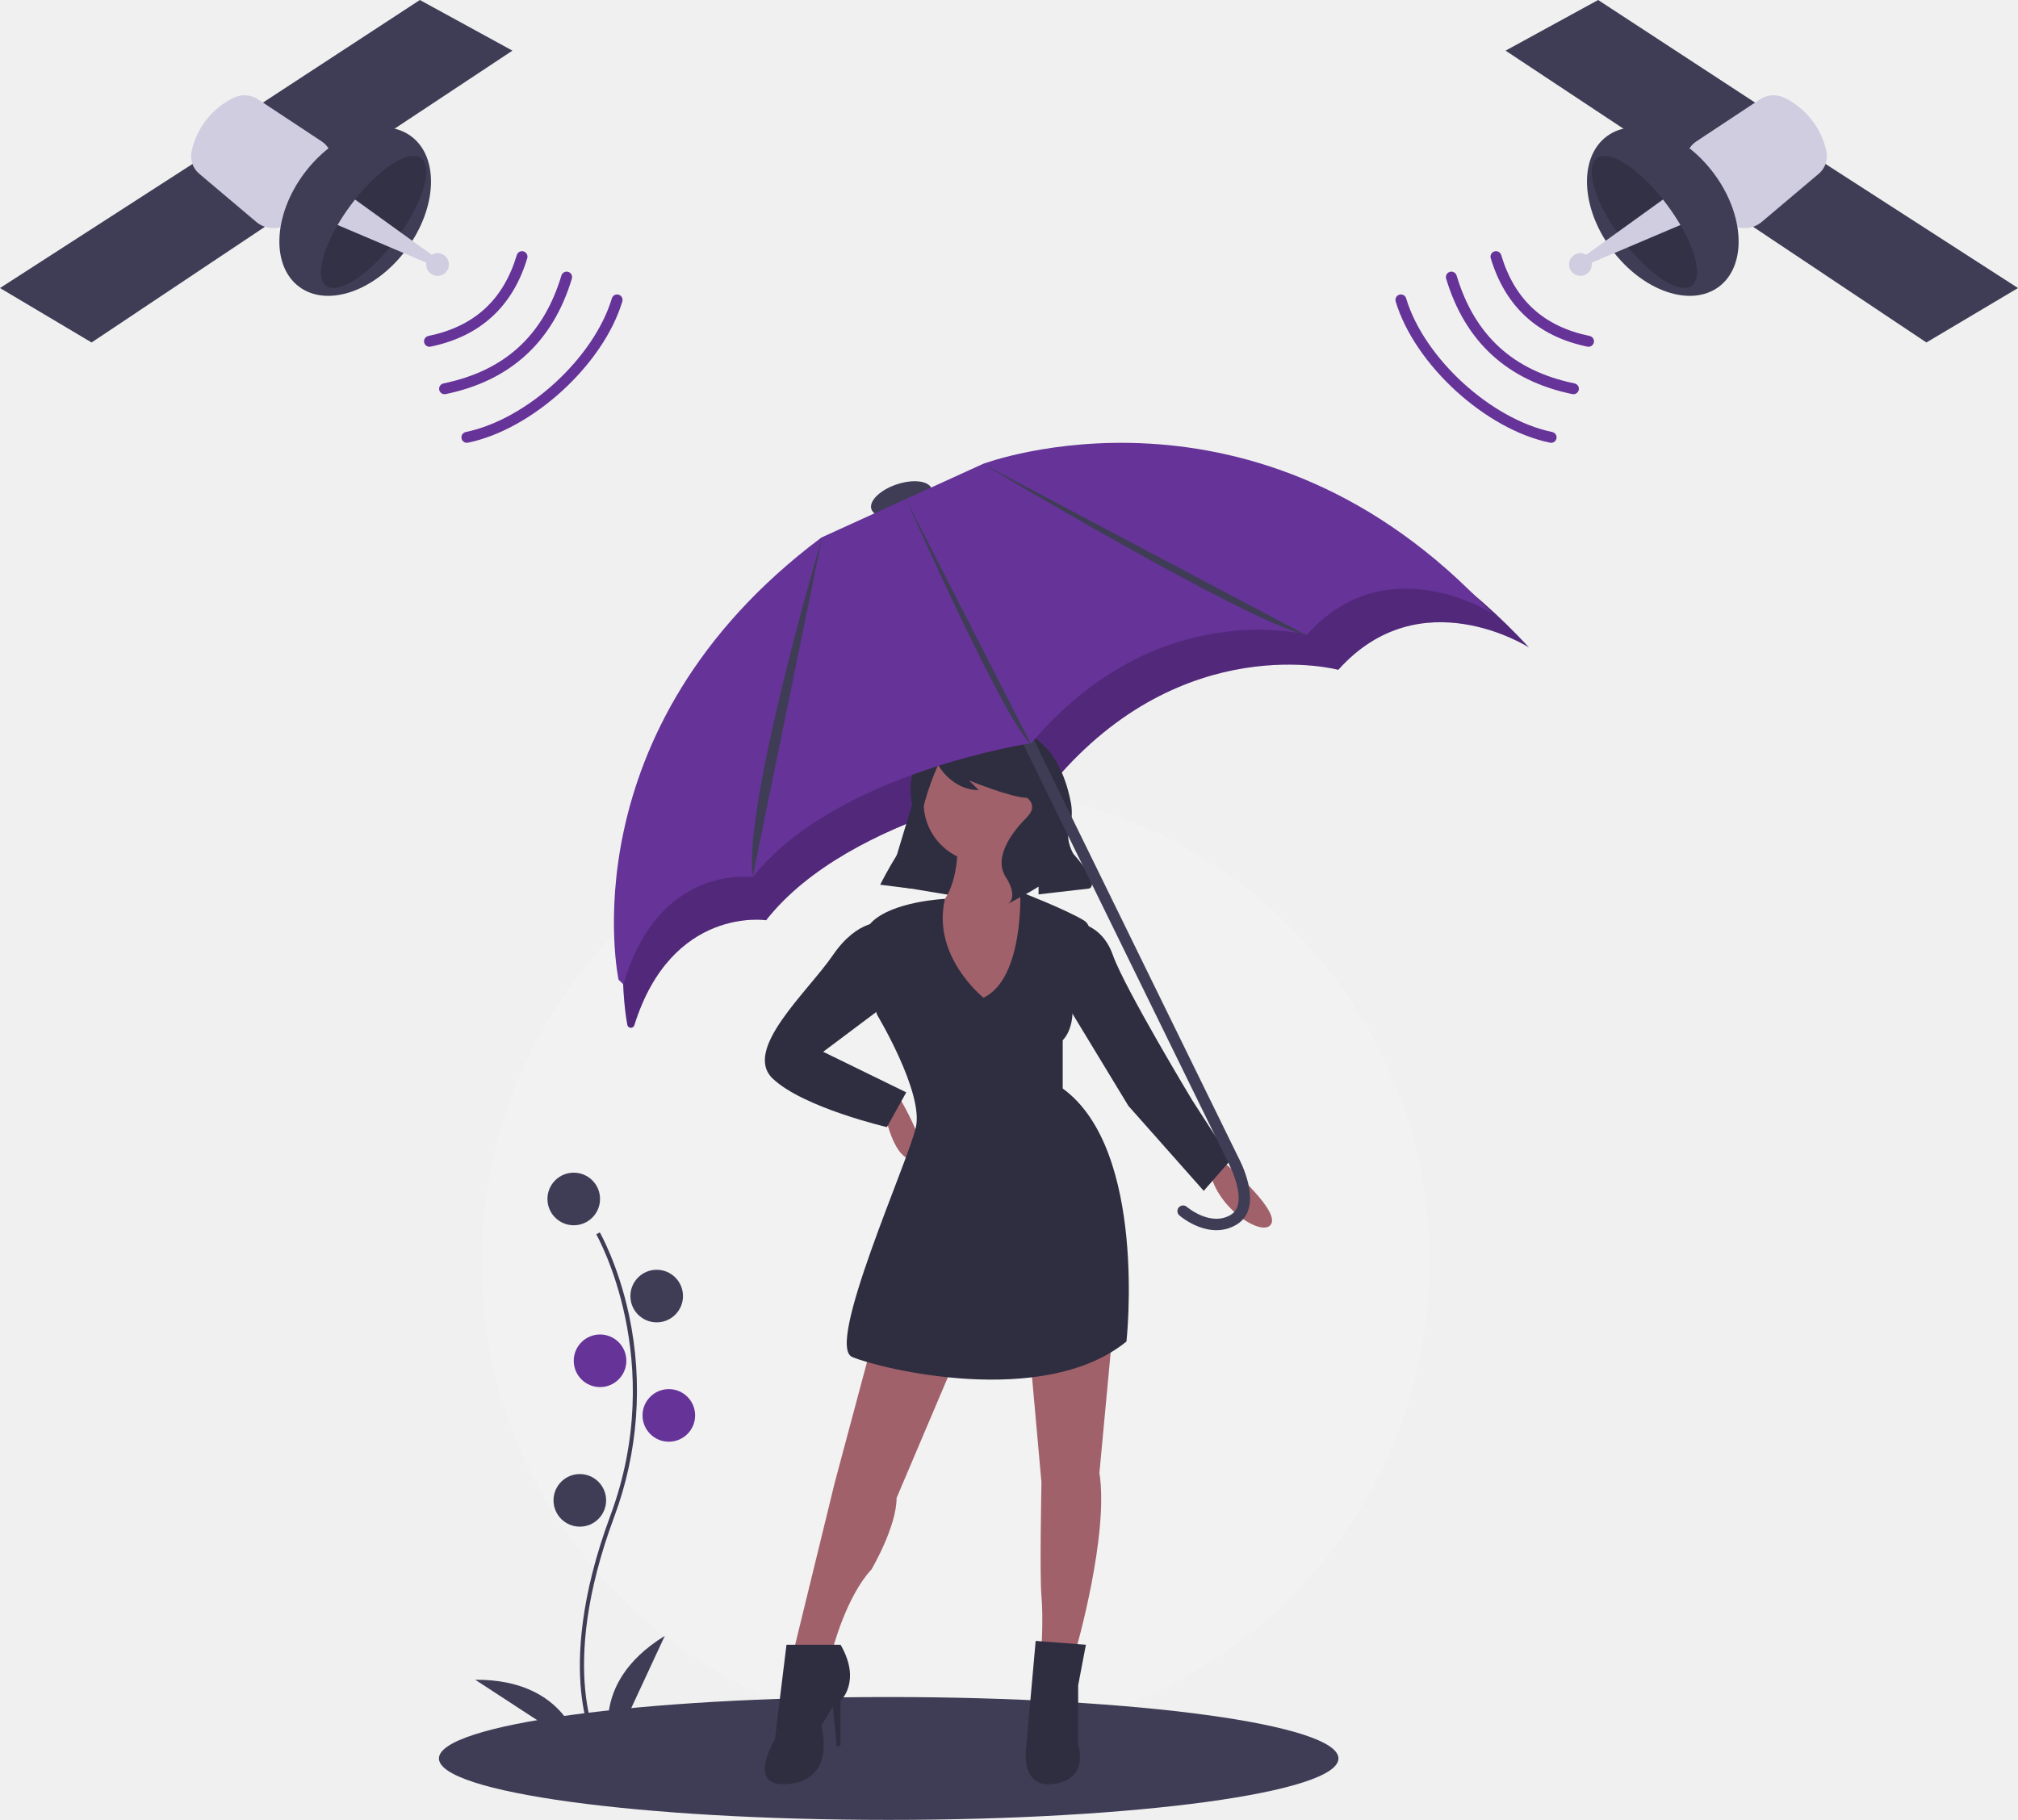
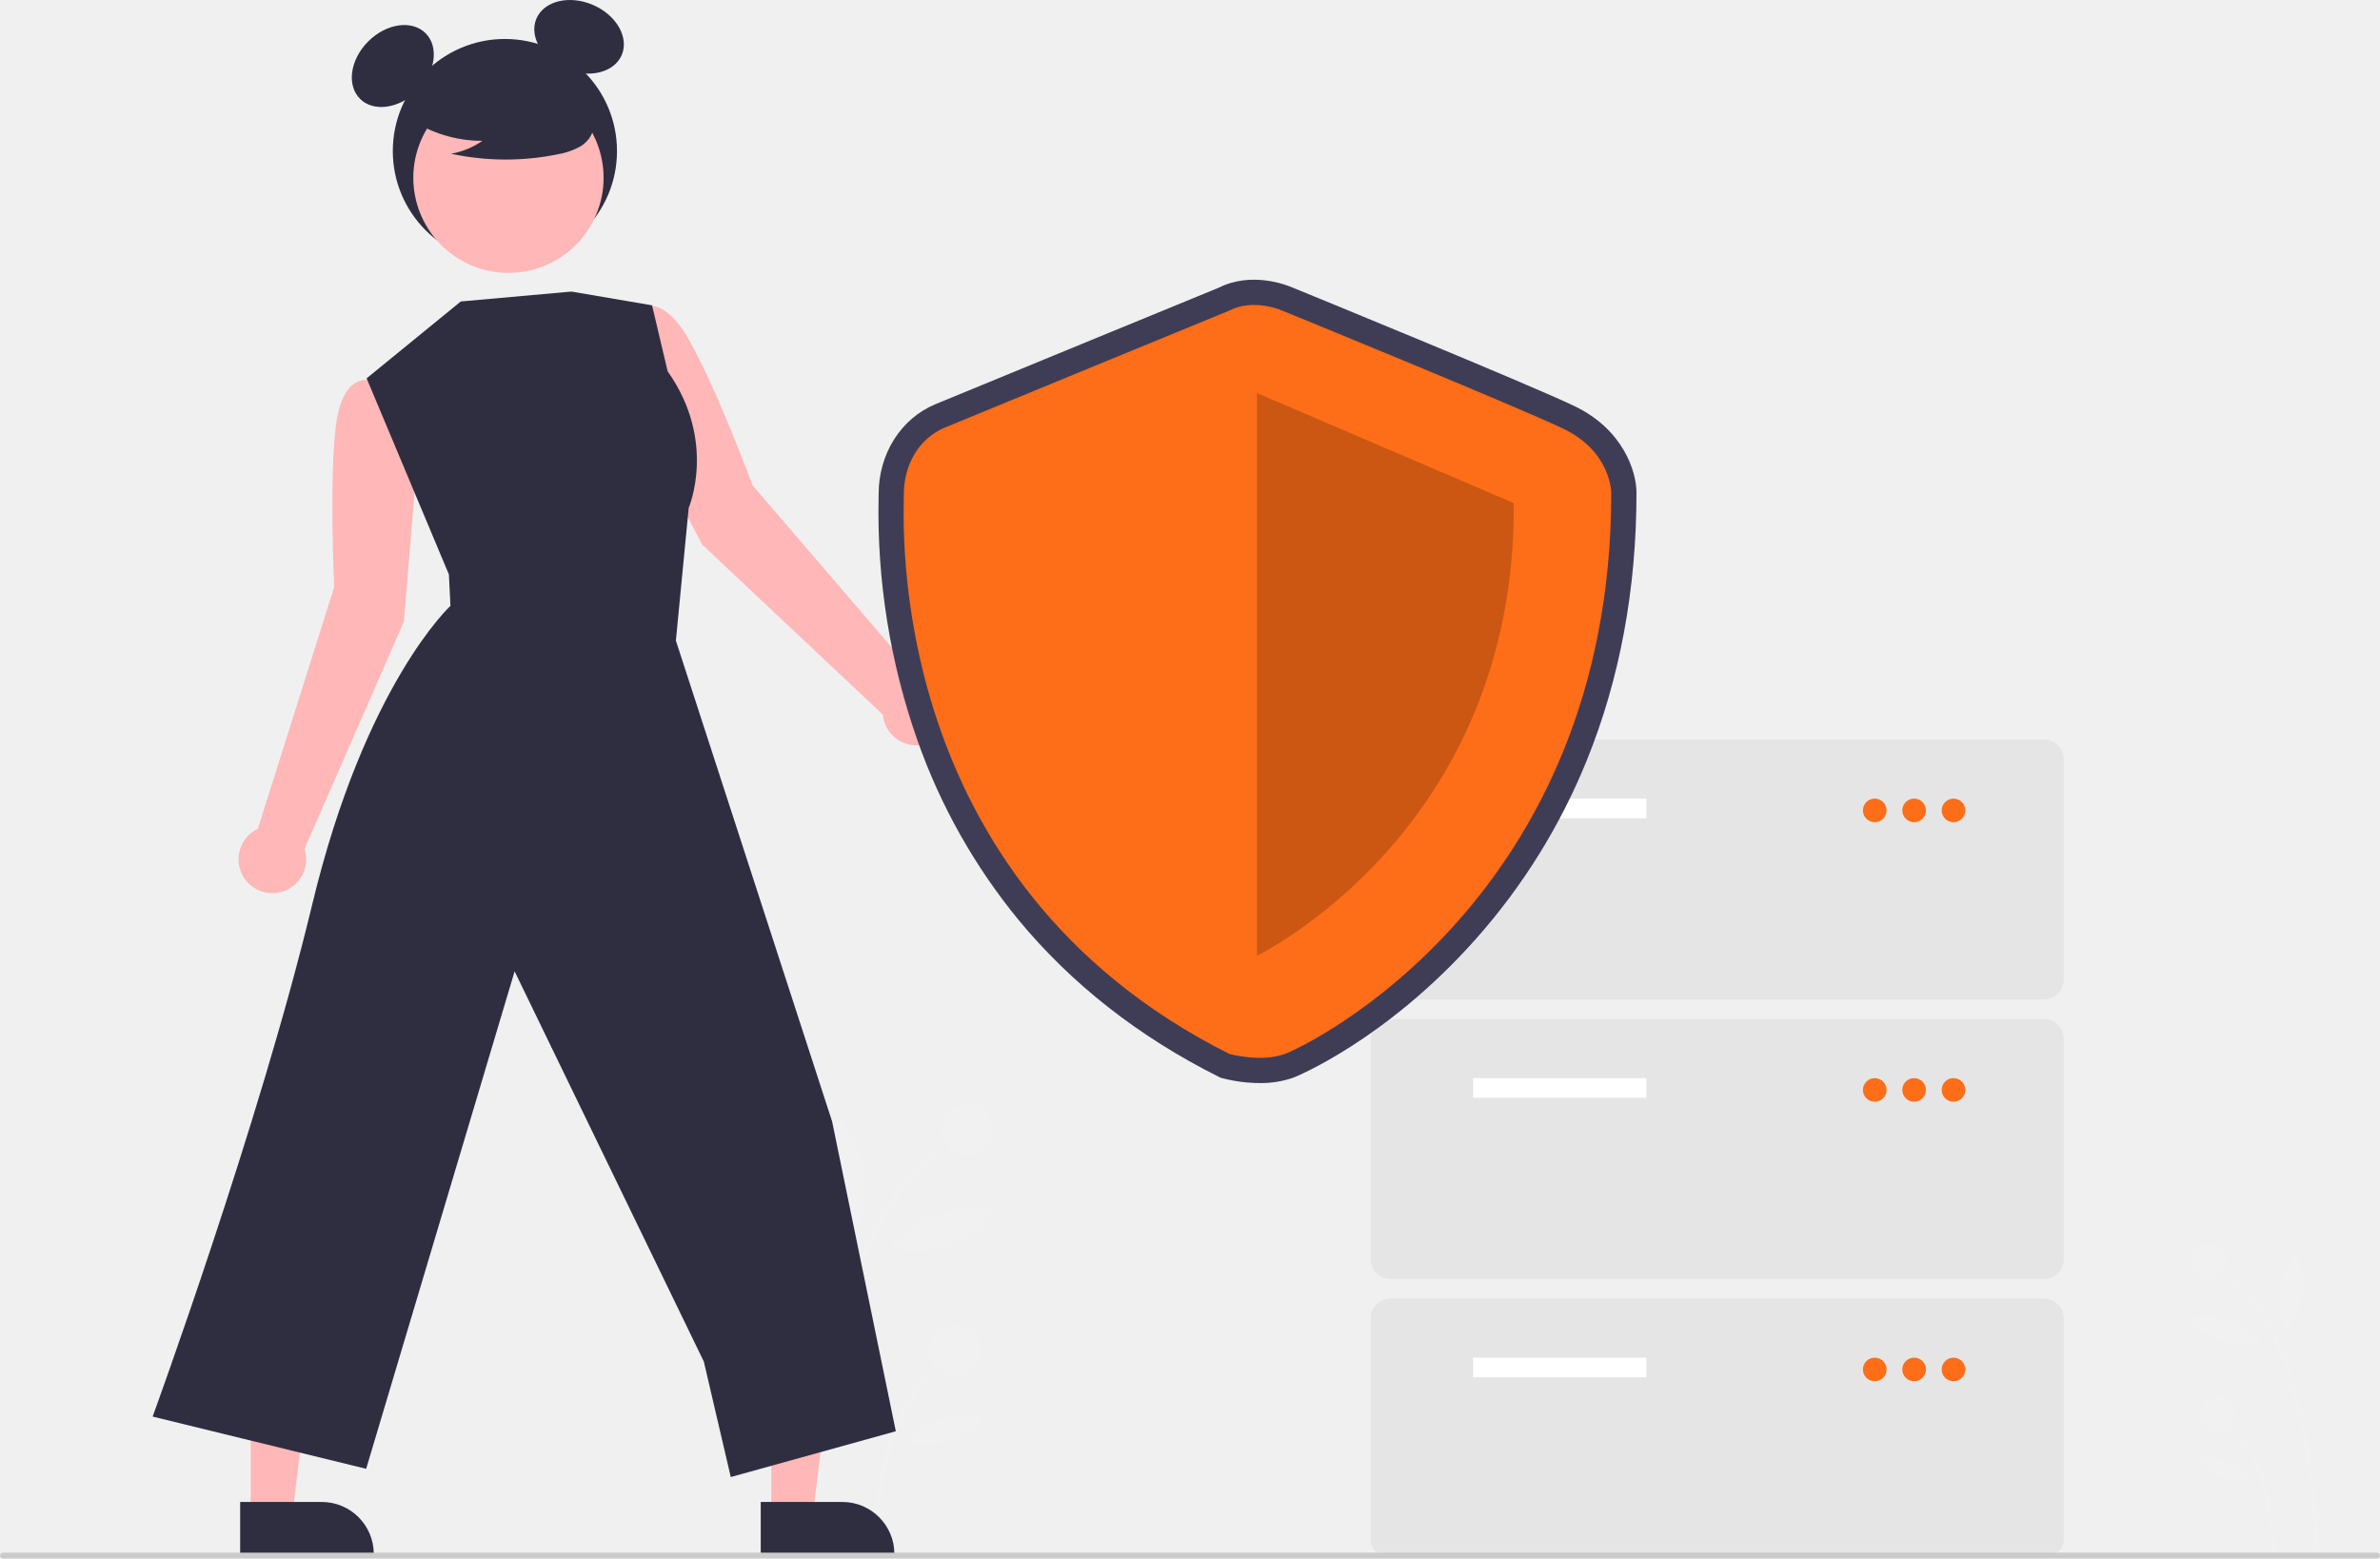
- <svg xmlns="http://www.w3.org/2000/svg" data-name="Layer 1" width="921.67" height="831.295" viewBox="0 0 921.67 831.295">
-   <circle cx="436.469" cy="576.556" r="216.462" fill="#f2f2f2" />
-   <ellipse cx="405.89" cy="803.234" rx="205.412" ry="28.061" fill="#3f3d56" />
-   <ellipse cx="550.935" cy="262.308" rx="14.54" ry="7.058" transform="translate(-194.0283 154.8604) rotate(-18.57978)" fill="#3f3d56" />
-   <path d="M521.46,294.479l76.275-34.754S726.957,210.881,837.5,330.109c0,0-49.542-31.803-87.094,10.207,0,0-70.662-19.117-129.961,51.124,0,0-92.747,14.045-131.375,63.265,0,0-43.064-6.623-60.205,47.97a1.637,1.637,0,0,1-2.709.674h0a1.627,1.627,0,0,1-.46-.859C424.087,494.054,405.147,381.505,521.46,294.479Z" transform="translate(-139.1647 -34.35242)" fill="#663399" />
-   <path d="M521.46,294.479l76.275-34.754S726.957,210.881,837.5,330.109c0,0-49.542-31.803-87.094,10.207,0,0-70.662-19.117-129.961,51.124,0,0-92.747,14.045-131.375,63.265,0,0-43.064-6.623-60.205,47.97a1.637,1.637,0,0,1-2.709.674h0a1.627,1.627,0,0,1-.46-.859C424.087,494.054,405.147,381.505,521.46,294.479Z" transform="translate(-139.1647 -34.35242)" opacity="0.2" />
-   <polygon points="405.524 404.125 437.285 409.419 447.872 359.13 422.287 348.543 405.524 404.125" fill="#2f2e41" />
-   <circle cx="449.196" cy="366.629" r="27.35" fill="#a0616a" />
-   <path d="M576.45,416.421s2.647,33.526-17.645,36.173,17.645,62.64,27.35,61.758,27.35-65.287,27.35-65.287S590.566,433.184,598.506,419.068Z" transform="translate(-139.1647 -34.35242)" fill="#a0616a" />
-   <path d="M542.483,538.614s3.529,25.585,14.116,25.585-7.058-29.114-7.058-29.114Z" transform="translate(-139.1647 -34.35242)" fill="#a0616a" />
-   <path d="M696.878,564.199s26.468,22.056,22.939,29.114-26.468-7.94-28.232-25.585Z" transform="translate(-139.1647 -34.35242)" fill="#a0616a" />
-   <path d="M537.189,648.896l-16.763,62.64-18.527,75.874h17.645s6.176-23.821,17.645-36.173c0,0,11.469-19.41,11.469-32.644l27.35-64.405Z" transform="translate(-139.1647 -34.35242)" fill="#a0616a" />
-   <path d="M609.535,652.425l5.294,59.111s-.882,42.348,0,52.053,0,23.821,0,23.821h15.881s14.998-52.053,10.587-80.285l6.176-66.169Z" transform="translate(-139.1647 -34.35242)" fill="#a0616a" />
-   <path d="M588.36,490.09s-23.77-18.837-17.62-45.15c0,0-23.846,1.037-33.551,10.742s2.647,42.348,2.647,42.348,21.174,35.29,17.645,51.171-41.466,99.695-29.114,104.989,87.343,23.821,125.281-7.058c0,0,9.705-87.343-29.114-115.576V509.499s7.058-6.176,3.529-22.056c0,0,14.998-27.35,6.176-32.644s-29.089-13.051-29.089-13.051S606.888,481.267,588.36,490.09Z" transform="translate(-139.1647 -34.35242)" fill="#2f2e41" />
-   <path d="M542.483,455.682S531.014,453.917,519.544,470.68s-41.466,43.231-27.35,56.464,52.053,22.056,52.053,22.056l8.823-15.881-37.937-18.527,31.761-23.821Z" transform="translate(-139.1647 -34.35242)" fill="#2f2e41" />
-   <path d="M629.827,455.682s12.352,0,17.645,14.998,36.173,66.169,36.173,66.169l17.645,27.35-12.352,14.116-34.408-38.819-32.644-53.818Z" transform="translate(-139.1647 -34.35242)" fill="#2f2e41" />
-   <path d="M523.073,785.646h-24.703l-5.294,43.231s-14.116,22.939,7.058,20.292,14.116-26.468,14.116-26.468l5.294-8.823,1.765,18.527,1.765-.882V811.231S532.778,802.409,523.073,785.646Z" transform="translate(-139.1647 -34.35242)" fill="#2f2e41" />
-   <path d="M635.12,785.646l-22.939-1.765-4.411,49.406s-2.647,18.527,13.234,15.881S631.591,831.523,631.591,831.523v-27.35Z" transform="translate(-139.1647 -34.35242)" fill="#2f2e41" />
-   <path d="M568.51,373.191s-12.853,4.284-13.506,21.204a30.011,30.011,0,0,0,.892,8.034c.724,3.067,1.189,9.667-4.42,18.291a181.064,181.064,0,0,0-10.276,17.677l-.04.08,14.116,1.765,3.002-23.398a116.515,116.515,0,0,1,9.252-32.848l.098-.218s6.176,11.469,18.527,11.469l-4.411-4.411s19.41,7.94,26.468,7.94c0,0,5.294,3.529,0,8.823s-15.881,17.645-9.705,27.35.882,12.352.882,12.352l9.705-5.294,4.411-2.647v3.529l22.939-2.647s6.176-.882-7.058-15.881c0,0-3.495-5.824-1.966-10.848a25.339,25.339,0,0,0,.963-11.85C625.418,385.124,613.786,352.242,568.51,373.191Z" transform="translate(-139.1647 -34.35242)" fill="#2f2e41" />
-   <path d="M706.472,591.749c8.73-8.877-.939-27.263-1.695-28.661L605.075,359.495a2.596,2.596,0,0,0-4.663,2.283L700.165,565.472l.028.051c.099.182,9.726,18.466,1.152,23.705-9.234,5.646-20.002-3.5-20.109-3.593a2.596,2.596,0,1,0-3.394,3.928c.556.481,13.78,11.696,26.211,4.094A12.575,12.575,0,0,0,706.472,591.749Z" transform="translate(-139.1647 -34.35242)" fill="#3f3d56" />
-   <path d="M514.327,279.881l73.873-33.66s125.154-47.306,232.217,68.169c0,0-47.983-30.801-84.352,9.886,0,0-68.437-18.515-125.87,49.515,0,0-89.827,13.603-127.239,61.274,0,0-43.007-6.614-59.061,48.954l-2.221-2.184S397.221,367.501,514.327,279.881Z" transform="translate(-139.1647 -34.35242)" fill="#663399" />
-   <path d="M514.692,279.671s-36.173,121.752-31.761,155.277" transform="translate(-139.1647 -34.35242)" fill="#3f3d56" />
-   <path d="M552.922,262.295s45.585,102.955,57.054,111.777" transform="translate(-139.1647 -34.35242)" fill="#3f3d56" />
-   <path d="M587.919,246.145s117.34,70.581,148.219,78.521" transform="translate(-139.1647 -34.35242)" fill="#3f3d56" />
-   <path d="M411.507,832.899c-.212-.346-5.212-8.695-6.945-26.03-1.59-15.904-.568-42.712,13.335-80.106,26.338-70.841-6.07-128-6.401-128.569l1.599-.928c.084.144,8.447,14.718,13.387,37.923a165.447,165.447,0,0,1-6.852,92.218c-26.293,70.72-6.746,104.199-6.545,104.529Z" transform="translate(-139.1647 -34.35242)" fill="#3f3d56" />
-   <circle cx="262.043" cy="547.669" r="12.012" fill="#3f3d56" />
-   <circle cx="299.926" cy="592.02" r="12.012" fill="#3f3d56" />
-   <circle cx="274.055" cy="621.587" r="12.012" fill="#663399" />
-   <circle cx="305.469" cy="646.534" r="12.012" fill="#663399" />
-   <circle cx="264.815" cy="685.34" r="12.012" fill="#3f3d56" />
-   <path d="M418.763,833.341s-12.012-29.567,24.023-51.742Z" transform="translate(-139.1647 -34.35242)" fill="#3f3d56" />
-   <path d="M403.991,832.804s-5.467-31.442-47.777-31.172Z" transform="translate(-139.1647 -34.35242)" fill="#3f3d56" />
-   <polygon points="191.762 0 234.041 23.132 152.123 77.386 112.936 51.535 191.762 0" fill="#3f3d56" />
-   <polygon points="90.089 73.493 0 131.572 41.837 156.437 131.892 96.318 90.089 73.493" fill="#3f3d56" />
-   <path d="M245.835,79.02a35.508,35.508,0,0,0-19.113,24.204,10.494,10.494,0,0,0,3.442,10.497l26.044,21.995a12.072,12.072,0,0,0,13.651,1.317c10.589-5.872,27.594-18.199,20.001-33.809A10.792,10.792,0,0,0,286.1,98.954l-29.026-19.194A11.331,11.331,0,0,0,245.835,79.02Z" transform="translate(-139.1647 -34.35242)" fill="#d0cde1" />
-   <ellipse cx="301.389" cy="130.984" rx="42.841" ry="29.094" transform="translate(-122.8268 260.1494) rotate(-53.33029)" fill="#3f3d56" />
-   <path d="M288.128,164.859c5.281,3.934,17.84-3.821,29.129-17.579q1.5-1.824,2.965-3.789,1.073-1.443,2.069-2.886c10.468-15.126,14.606-29.962,9.199-33.987-5.447-4.058-18.625,4.311-30.178,18.871q-.968,1.224-1.916,2.496a98.897,98.897,0,0,0-6.057,9.14C285.893,149.907,283.472,161.391,288.128,164.859Z" transform="translate(-139.1647 -34.35242)" opacity="0.2" />
-   <path d="M293.339,137.126,317.257,147.28l17.113,7.265,2.531-3.416L322.291,140.606l-20.979-15.116q-.968,1.224-1.916,2.496A98.897,98.897,0,0,0,293.339,137.126Z" transform="translate(-139.1647 -34.35242)" fill="#d0cde1" />
-   <circle cx="199.844" cy="120.82" r="5.199" fill="#d0cde1" />
-   <path d="M340.535,210.092a2.482,2.482,0,0,1,1.176-.6c28.002-5.786,45.622-21.909,53.865-49.289a2.491,2.491,0,0,1,4.771,1.436c-8.697,28.887-28.085,46.628-57.628,52.732a2.491,2.491,0,0,1-2.184-4.279Z" transform="translate(-139.1647 -34.35242)" fill="#663399" />
-   <path d="M333.643,188.415a2.477,2.477,0,0,1,1.176-.6c20.996-4.339,34.207-16.427,40.388-36.957a2.491,2.491,0,0,1,4.771,1.436c-6.663,22.131-21.517,35.723-44.151,40.4a2.491,2.491,0,0,1-2.184-4.279Z" transform="translate(-139.1647 -34.35242)" fill="#663399" />
-   <path d="M350.717,232.289a2.477,2.477,0,0,1,1.176-.6c27.945-5.774,58.504-33.737,66.73-61.061a2.491,2.491,0,0,1,4.771,1.436c-8.69,28.865-40.972,58.404-70.493,64.504a2.491,2.491,0,0,1-2.184-4.279Z" transform="translate(-139.1647 -34.35242)" fill="#663399" />
-   <polygon points="729.909 0 687.63 23.132 769.547 77.386 808.734 51.535 729.909 0" fill="#3f3d56" />
-   <polygon points="831.582 73.493 921.67 131.572 879.833 156.437 789.779 96.318 831.582 73.493" fill="#3f3d56" />
-   <path d="M954.165,79.02a35.508,35.508,0,0,1,19.113,24.204,10.494,10.494,0,0,1-3.442,10.497l-26.044,21.995a12.072,12.072,0,0,1-13.651,1.317c-10.589-5.872-27.594-18.199-20.001-33.809a10.792,10.792,0,0,1,3.76-4.27l29.026-19.194A11.331,11.331,0,0,1,954.165,79.02Z" transform="translate(-139.1647 -34.35242)" fill="#d0cde1" />
-   <ellipse cx="898.611" cy="130.984" rx="29.094" ry="42.841" transform="translate(-39.54578 528.222) rotate(-36.66971)" fill="#3f3d56" />
-   <path d="M911.872,164.859c-5.281,3.934-17.84-3.821-29.129-17.579q-1.5-1.824-2.965-3.789-1.073-1.443-2.069-2.886c-10.468-15.126-14.606-29.962-9.199-33.987,5.447-4.058,18.625,4.311,30.178,18.871q.968,1.224,1.916,2.496a98.897,98.897,0,0,1,6.057,9.14C914.107,149.907,916.528,161.391,911.872,164.859Z" transform="translate(-139.1647 -34.35242)" opacity="0.2" />
-   <path d="M906.661,137.126,882.743,147.28,865.63,154.545l-2.531-3.416,14.61-10.523,20.979-15.116q.968,1.224,1.916,2.496A98.897,98.897,0,0,1,906.661,137.126Z" transform="translate(-139.1647 -34.35242)" fill="#d0cde1" />
-   <circle cx="721.826" cy="120.82" r="5.199" fill="#d0cde1" />
-   <path d="M859.465,210.092a2.482,2.482,0,0,0-1.176-.6c-28.002-5.786-45.622-21.909-53.865-49.289a2.491,2.491,0,0,0-4.771,1.436c8.697,28.887,28.085,46.628,57.628,52.732a2.491,2.491,0,0,0,2.184-4.279Z" transform="translate(-139.1647 -34.35242)" fill="#663399" />
-   <path d="M866.357,188.415a2.477,2.477,0,0,0-1.176-.6c-20.996-4.339-34.207-16.427-40.388-36.957a2.491,2.491,0,0,0-4.771,1.436c6.663,22.131,21.517,35.723,44.151,40.4a2.491,2.491,0,0,0,2.184-4.279Z" transform="translate(-139.1647 -34.35242)" fill="#663399" />
-   <path d="M849.283,232.289a2.477,2.477,0,0,0-1.176-.6c-27.945-5.774-58.504-33.737-66.73-61.061a2.491,2.491,0,0,0-4.771,1.436c8.69,28.865,40.972,58.404,70.493,64.504a2.491,2.491,0,0,0,2.184-4.279Z" transform="translate(-139.1647 -34.35242)" fill="#663399" />
+ <svg xmlns="http://www.w3.org/2000/svg" data-name="Layer 1" width="826" height="541" viewBox="0 0 826 541">
+   <path d="M990.637,719.305l1.225-.024a284.08,284.08,0,0,0-4.348-40.598c-5.297-28.713-14.105-47.57-26.179-56.047l-.703,1.002C988.837,643.441,990.623,718.548,990.637,719.305Z" transform="translate(-187 -179.5)" fill="#f1f1f1" />
+   <path d="M975.326,719.012l1.225-.024c-.026-1.357-.792-33.326-13.378-42.163l-.703,1.002C974.548,686.308,975.32,718.686,975.326,719.012Z" transform="translate(-187 -179.5)" fill="#f1f1f1" />
+   <circle cx="766.664" cy="438.125" r="6.125" fill="#f1f1f1" />
+   <circle cx="769.697" cy="490.796" r="6.125" fill="#f1f1f1" />
+   <path d="M978.181,627.421a27.205,27.205,0,0,0,1.849,13.928,24.793,24.793,0,0,0,4.168-26.624A27.205,27.205,0,0,0,978.181,627.421Z" transform="translate(-187 -179.5)" fill="#f1f1f1" />
+   <path d="M958.161,645.276a27.205,27.205,0,0,0,14.037.606,24.793,24.793,0,0,0-25.49-8.743A27.205,27.205,0,0,0,958.161,645.276Z" transform="translate(-187 -179.5)" fill="#f1f1f1" />
+   <path d="M957.935,691.922a19.069,19.069,0,0,0,9.839.425,17.378,17.378,0,0,0-17.867-6.128A19.068,19.068,0,0,0,957.935,691.922Z" transform="translate(-187 -179.5)" fill="#f1f1f1" />
+   <path d="M469.026,719.305l-1.778-.035a412.331,412.331,0,0,1,6.311-58.927c7.688-41.675,20.472-69.046,37.997-81.351l1.021,1.455C471.639,609.191,469.047,718.207,469.026,719.305Z" transform="translate(-187 -179.5)" fill="#f1f1f1" />
+   <path d="M491.25,718.88l-1.778-.035c.038-1.969,1.149-48.372,19.417-61.198l1.021,1.455C492.379,671.41,491.259,718.407,491.25,718.88Z" transform="translate(-187 -179.5)" fill="#f1f1f1" />
+   <circle cx="335.692" cy="392.219" r="8.89" fill="#f1f1f1" />
+   <circle cx="331.29" cy="468.67" r="8.89" fill="#f1f1f1" />
+   <path d="M487.106,585.938a39.487,39.487,0,0,1-2.684,20.216,35.986,35.986,0,0,1-6.05-38.644A39.487,39.487,0,0,1,487.106,585.938Z" transform="translate(-187 -179.5)" fill="#f1f1f1" />
+   <path d="M516.164,611.855a39.487,39.487,0,0,1-20.374.88,35.986,35.986,0,0,1,36.998-12.691A39.487,39.487,0,0,1,516.164,611.855Z" transform="translate(-187 -179.5)" fill="#f1f1f1" />
+   <path d="M516.492,679.559a27.678,27.678,0,0,1-14.281.617,25.223,25.223,0,0,1,25.933-8.895A27.677,27.677,0,0,1,516.492,679.559Z" transform="translate(-187 -179.5)" fill="#f1f1f1" />
+   <path d="M331.679,340.734l-4.277-26.168L315.324,311.546s-9.586-2.952-11.826,16.355c-2.24,19.308-.504,55.356-.504,55.356l-26.517,83.971a11.729,11.729,0,1,0,16.194,6.985l34.478-78.878Z" transform="translate(-187 -179.5)" fill="#ffb7b7" />
+   <path d="M405.122,320.141l-6.341-25.746,9.922-7.519s7.656-6.479,17.298,10.398c9.641,16.877,22.198,50.713,22.198,50.713l57.357,66.816a11.729,11.729,0,1,1-12.151,12.782L430.726,368.579Z" transform="translate(-187 -179.5)" fill="#ffb7b7" />
+   <polygon points="267.689 526.093 282.072 526.092 288.915 470.614 267.686 470.615 267.689 526.093" fill="#ffb7b7" />
+   <path d="M451.02,700.897l28.326-.001h.001a18.052,18.052,0,0,1,18.051,18.051v.587l-46.378.002Z" transform="translate(-187 -179.5)" fill="#2f2e41" />
+   <polygon points="87.016 526.093 101.399 526.092 108.242 470.614 87.013 470.615 87.016 526.093" fill="#ffb7b7" />
+   <path d="M270.347,700.897l28.326-.001h.001a18.052,18.052,0,0,1,18.051,18.051v.587l-46.378.002Z" transform="translate(-187 -179.5)" fill="#2f2e41" />
+   <circle cx="175.23" cy="52.431" r="38.902" fill="#2f2e41" />
+   <ellipse cx="323.328" cy="202.419" rx="16.097" ry="12.073" transform="translate(-235.4315 108.4149) rotate(-45)" fill="#2f2e41" />
+   <ellipse cx="387.973" cy="192.279" rx="12.073" ry="16.097" transform="translate(-128.2553 294.0317) rotate(-66.86956)" fill="#2f2e41" />
+   <circle cx="363.464" cy="241.218" r="33.016" transform="translate(-209.5328 264.9384) rotate(-61.33682)" fill="#ffb7b7" />
+   <path d="M328.772,220.451a44.904,44.904,0,0,0,25.662,7.931,27.517,27.517,0,0,1-10.906,4.487,90.545,90.545,0,0,0,36.985.208,23.937,23.937,0,0,0,7.742-2.659,9.798,9.798,0,0,0,4.779-6.391c.811-4.636-2.801-8.847-6.554-11.685a48.348,48.348,0,0,0-40.628-8.119c-4.538,1.173-9.085,3.155-12.033,6.8s-3.821,9.264-1.012,13.017Z" transform="translate(-187 -179.5)" fill="#2f2e41" />
+   <path d="M346.918,284.151l-32.678,26.687,28.552,68.079.545,10.893s-29.64,27.328-47.979,103.668-55.38,177.778-55.38,177.778l74.101,18.128,51.521-172.69,65.677,135.48,9.343,40.072,57.28-15.901L475.792,568.808,421.572,401.886l4.452-46.114s9.922-23.017-7.315-47.386l-5.406-22.898L385.317,280.717Z" transform="translate(-187 -179.5)" fill="#2f2e41" />
+   <path d="M896.415,526.429H669.543a6.841,6.841,0,0,1-6.833-6.833v-76.535a6.841,6.841,0,0,1,6.833-6.833h226.871a6.841,6.841,0,0,1,6.833,6.833v76.535A6.841,6.841,0,0,1,896.415,526.429Z" transform="translate(-187 -179.5)" fill="#e5e5e5" />
+   <rect x="511.244" y="277.228" width="60.135" height="6.833" fill="#fff" />
+   <circle cx="650.647" cy="281.328" r="4.1" fill="#fe6d18" />
+   <circle cx="664.314" cy="281.328" r="4.1" fill="#fe6d18" />
+   <circle cx="677.981" cy="281.328" r="4.1" fill="#fe6d18" />
+   <path d="M896.415,623.465H669.543a6.841,6.841,0,0,1-6.833-6.833v-76.535a6.841,6.841,0,0,1,6.833-6.833h226.871a6.841,6.841,0,0,1,6.833,6.833v76.535A6.841,6.841,0,0,1,896.415,623.465Z" transform="translate(-187 -179.5)" fill="#e5e5e5" />
+   <rect x="511.244" y="374.263" width="60.135" height="6.833" fill="#fff" />
+   <circle cx="650.647" cy="378.363" r="4.1" fill="#fe6d18" />
+   <circle cx="664.314" cy="378.363" r="4.1" fill="#fe6d18" />
+   <circle cx="677.981" cy="378.363" r="4.1" fill="#fe6d18" />
+   <path d="M896.415,720.5H669.543a6.841,6.841,0,0,1-6.833-6.833v-76.535a6.841,6.841,0,0,1,6.833-6.833h226.871a6.841,6.841,0,0,1,6.833,6.833v76.535A6.841,6.841,0,0,1,896.415,720.5Z" transform="translate(-187 -179.5)" fill="#e5e5e5" />
+   <rect x="511.244" y="471.299" width="60.135" height="6.833" fill="#fff" />
+   <circle cx="650.647" cy="475.399" r="4.1" fill="#fe6d18" />
+   <circle cx="664.314" cy="475.399" r="4.1" fill="#fe6d18" />
+   <circle cx="677.981" cy="475.399" r="4.1" fill="#fe6d18" />
+   <path d="M624.17,555.475a51.658,51.658,0,0,1-12.806-1.657l-.824-.228-.765-.383c-27.647-13.862-50.972-32.171-69.326-54.421A206.016,206.016,0,0,1,505.445,436.631a239.231,239.231,0,0,1-13.528-84.274c.012-.602.022-1.067.022-1.387,0-13.939,7.737-26.17,19.712-31.159,9.165-3.819,92.375-37.996,98.387-40.466,11.322-5.673,23.402-.938,25.335-.11,4.336,1.773,81.259,33.235,97.881,41.15,17.132,8.158,21.703,22.813,21.703,30.187,0,33.382-5.781,64.579-17.183,92.727a214.708,214.708,0,0,1-38.585,62.184c-31.498,35.446-63.004,48.012-63.309,48.123A34.427,34.427,0,0,1,624.17,555.475ZM616.76,537.122c2.732.612,9.02,1.531,13.119.036,5.207-1.899,31.578-15.574,56.22-43.305,34.047-38.315,51.323-86.48,51.348-143.157-.061-1.148-.876-9.338-11.722-14.502-16.301-7.762-96.255-40.456-97.061-40.785l-.221-.094c-1.676-.702-7.008-2.181-10.684-.255l-.736.343c-.891.366-89.22,36.644-98.64,40.57-6.59,2.746-8.938,9.548-8.938,14.998,0,.398-.01.978-.025,1.726C508.669,391.478,517.643,486.905,616.76,537.122Z" transform="translate(-187 -179.5)" fill="#3f3d56" />
+   <path d="M613.698,287.305s-89.131,36.608-98.681,40.587-14.325,13.529-14.325,23.079S493.53,485.132,613.698,545.382c0,0,10.906,3.018,19.181,0s113.322-53.95,113.322-194.809c0,0,0-14.325-16.712-22.283S631.977,287.305,631.977,287.305,622.054,282.928,613.698,287.305Z" transform="translate(-187 -179.5)" fill="#fe6d18" />
+   <path d="M623.248,315.954V511.243s89.927-43.287,89.131-157.089Z" transform="translate(-187 -179.5)" opacity="0.2" />
+   <path d="M1012,720.5H188a1,1,0,0,1,0-2h824a1,1,0,0,1,0,2Z" transform="translate(-187 -179.5)" fill="#cbcbcb" />
</svg>
